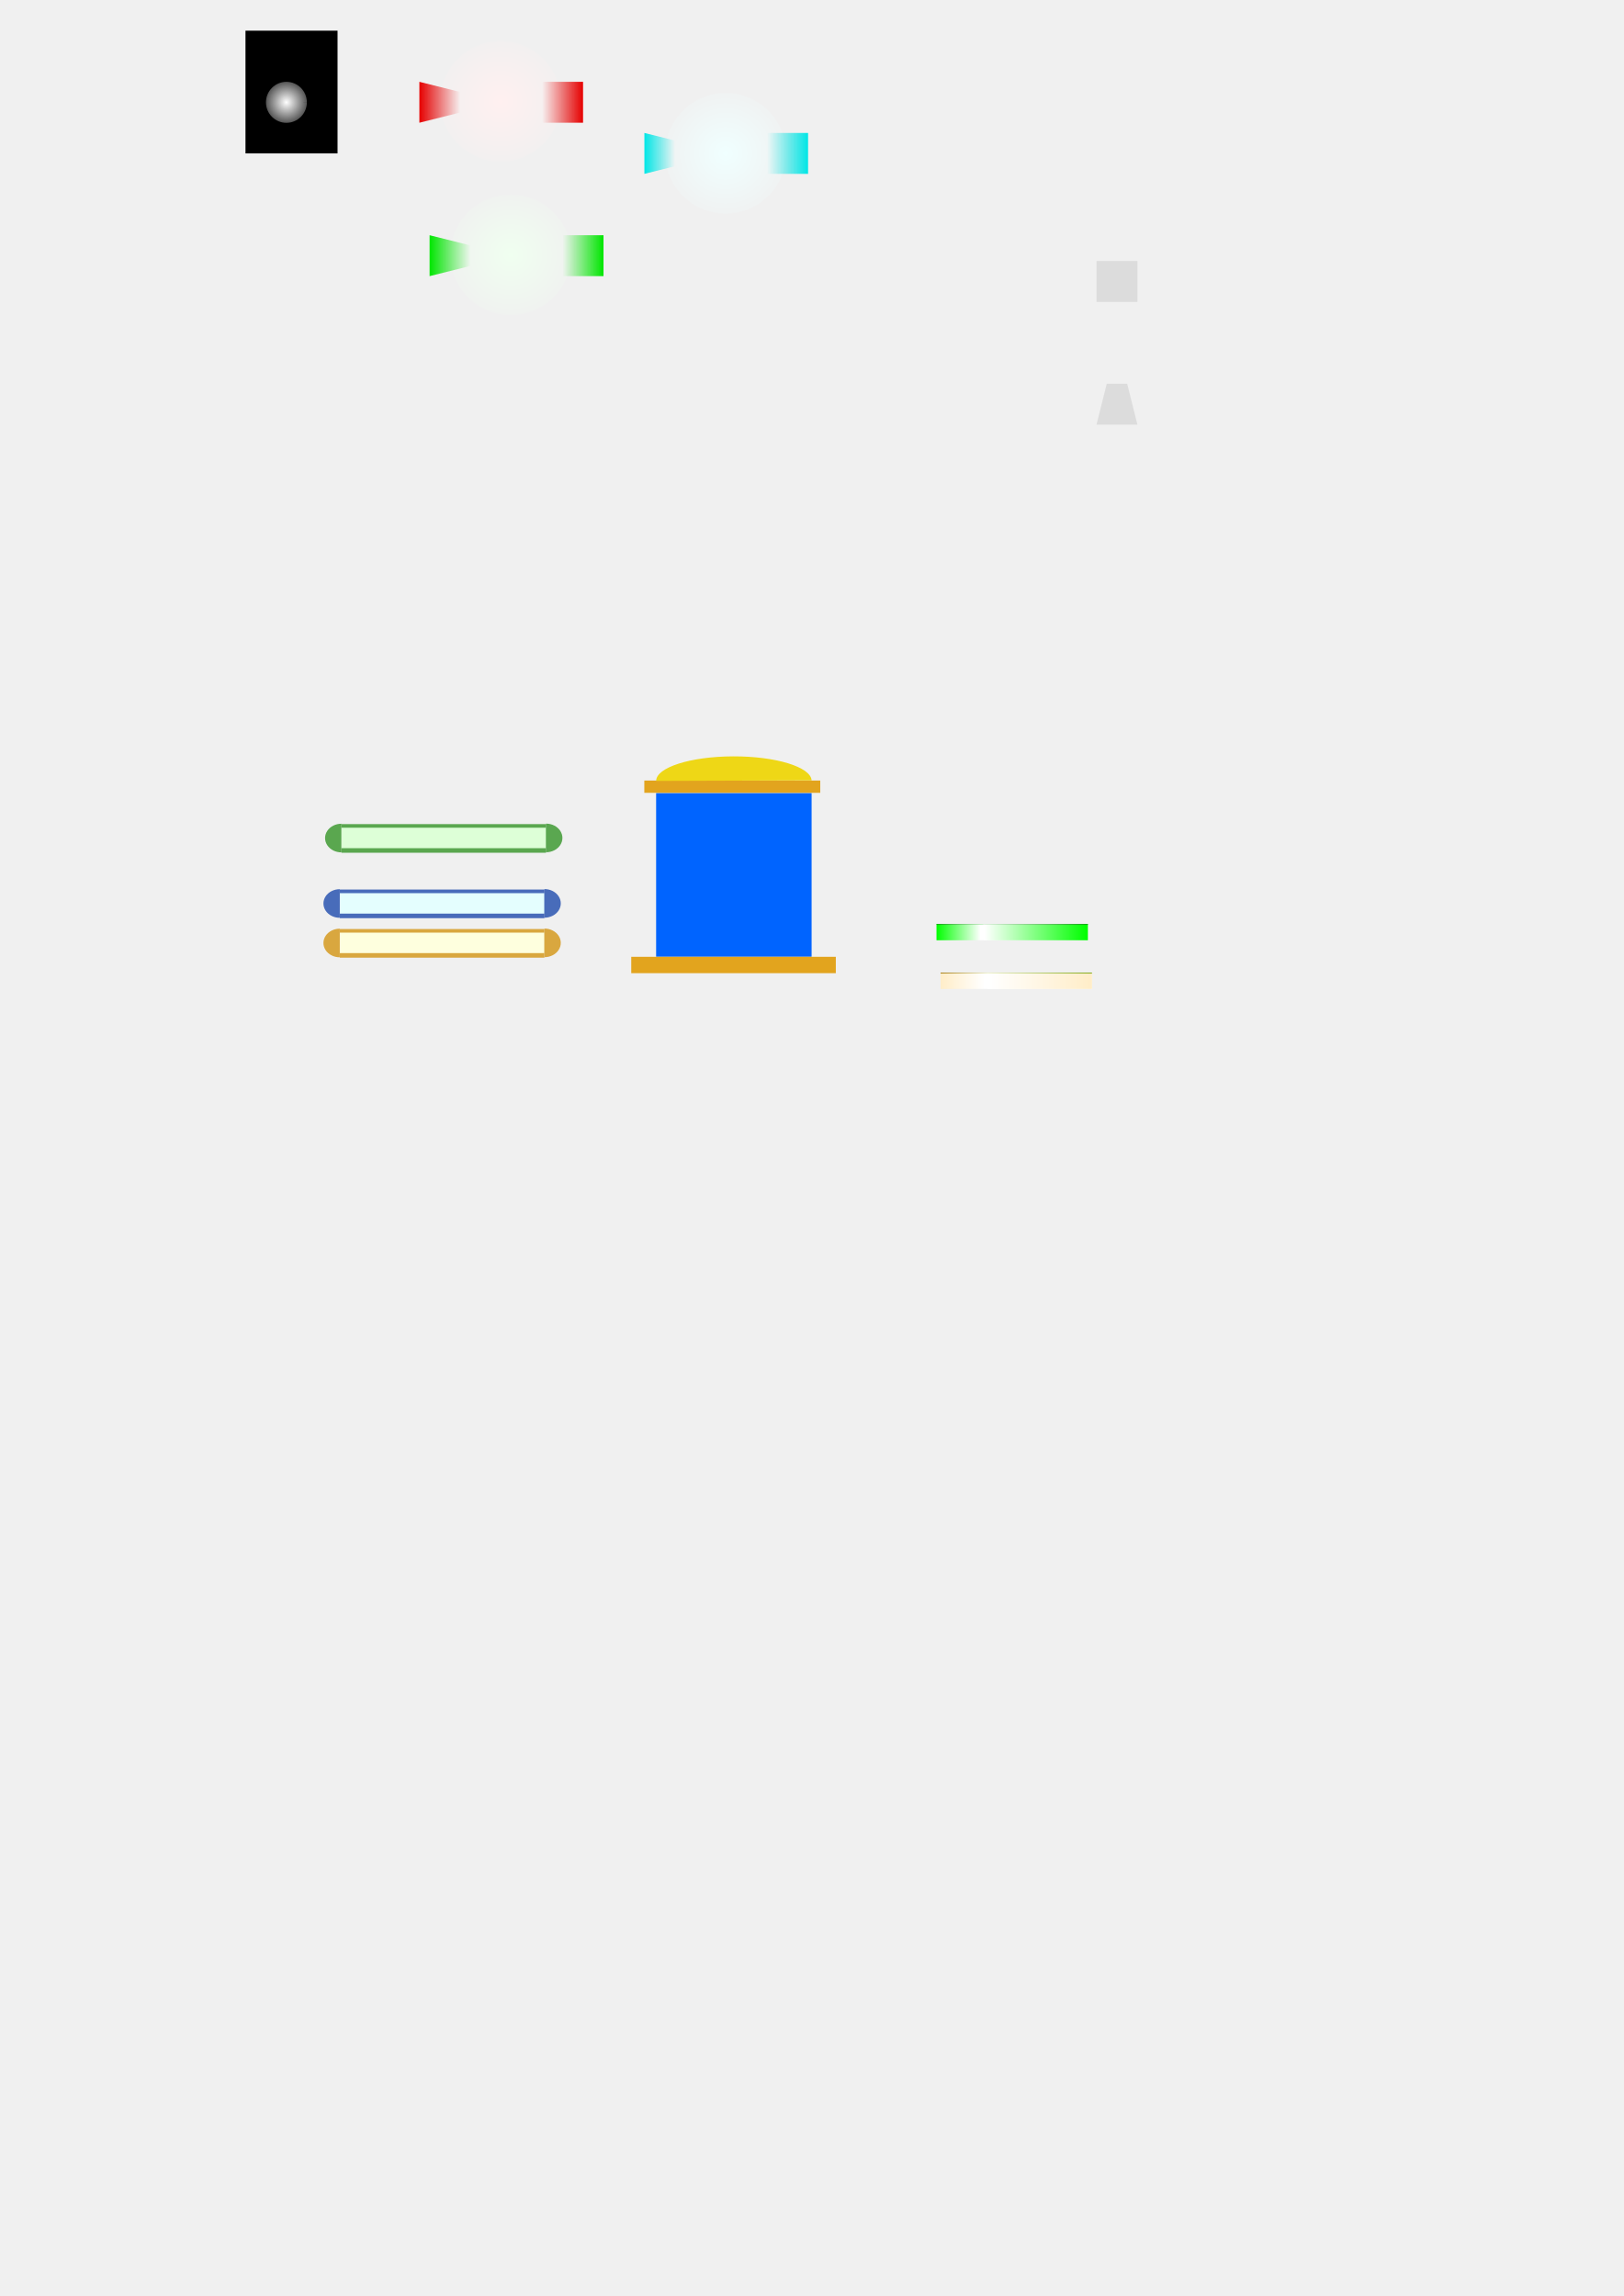
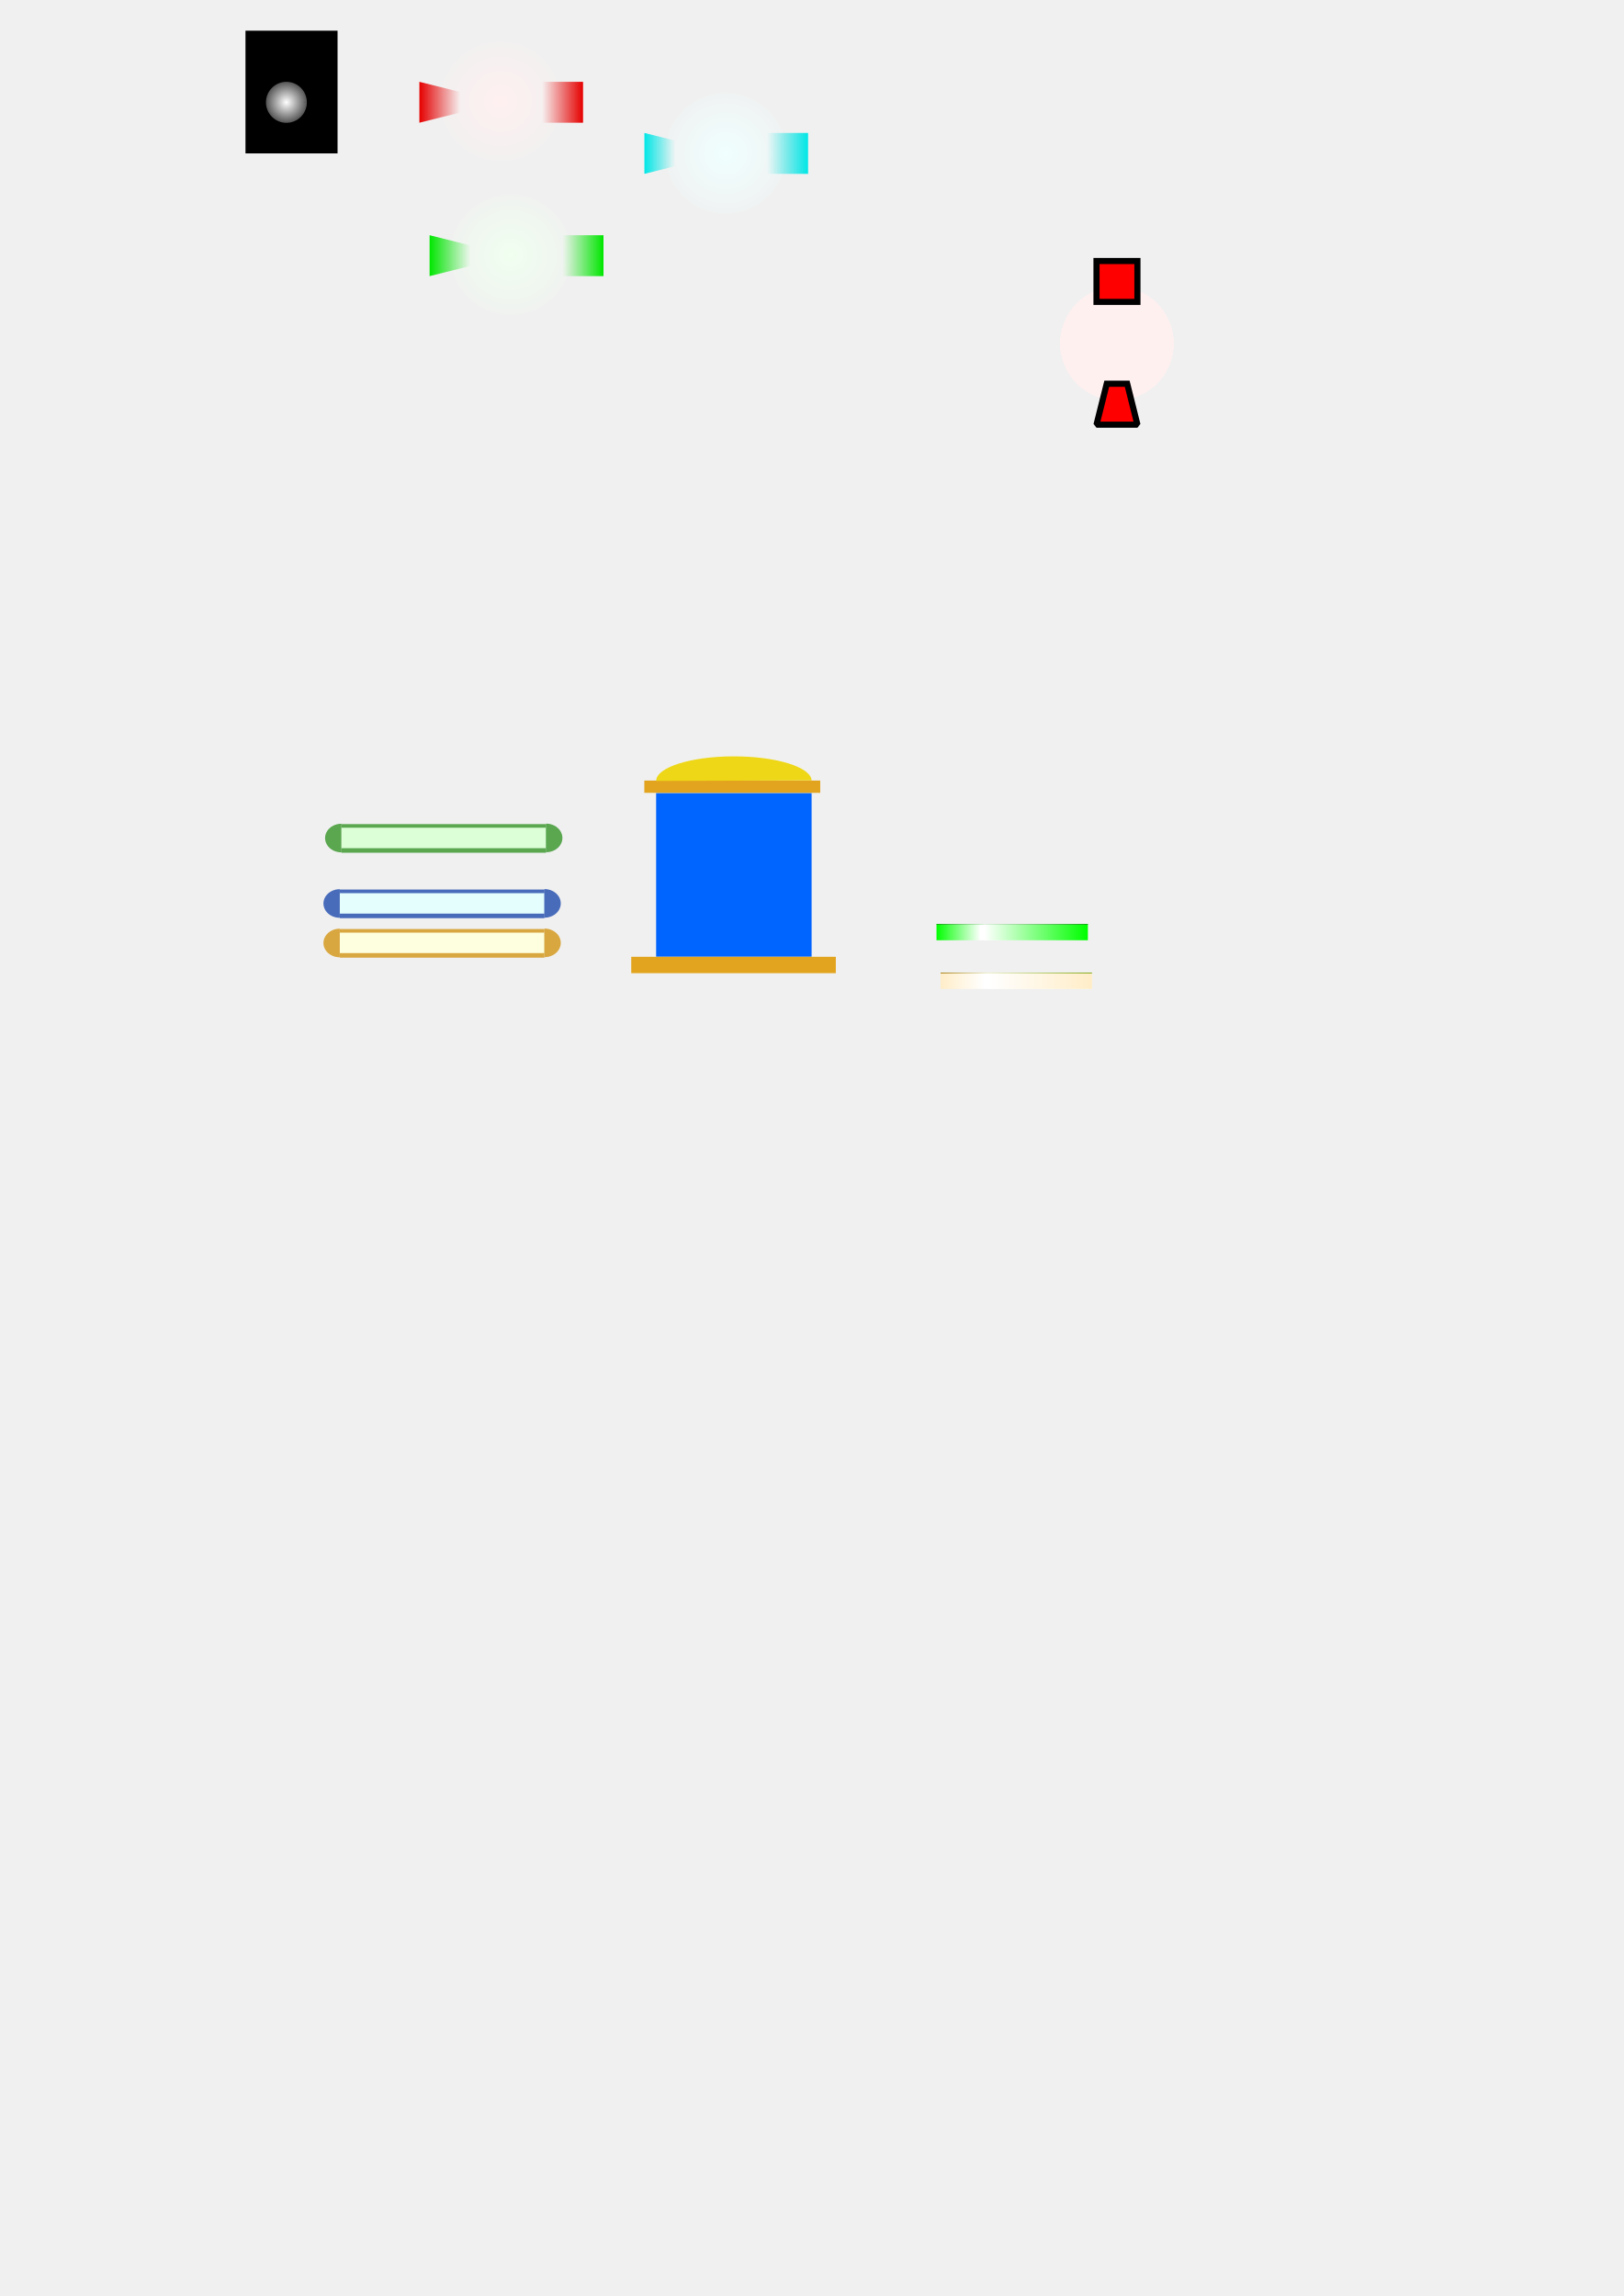
- <svg xmlns="http://www.w3.org/2000/svg" xmlns:xlink="http://www.w3.org/1999/xlink" id="svg8" version="1.1" viewBox="0 0 210 297" height="297mm" width="210mm">
+ <svg xmlns="http://www.w3.org/2000/svg" xmlns:xlink="http://www.w3.org/1999/xlink" width="210mm" height="297mm" viewBox="0 0 210 297" version="1.1" id="svg8">
  <defs id="defs2">
    <linearGradient id="linearGradient902">
-       <stop id="stop898" offset="0" style="stop-color:#ffffff;stop-opacity:1;" />
-       <stop id="stop900" offset="1" style="stop-color:#ffffff;stop-opacity:0;" />
+       <stop style="stop-color:#ffffff;stop-opacity:1;" offset="0" id="stop898" />
+       <stop style="stop-color:#ffffff;stop-opacity:0;" offset="1" id="stop900" />
    </linearGradient>
    <linearGradient id="linearGradient993">
-       <stop id="stop989" offset="0" style="stop-color:#00e600;stop-opacity:1;" />
-       <stop id="stop991" offset="1" style="stop-color:#00e600;stop-opacity:0;" />
+       <stop style="stop-color:#00e600;stop-opacity:1;" offset="0" id="stop989" />
+       <stop style="stop-color:#00e600;stop-opacity:0;" offset="1" id="stop991" />
    </linearGradient>
    <linearGradient id="linearGradient961">
-       <stop id="stop957" offset="0" style="stop-color:#00e600;stop-opacity:1;" />
-       <stop id="stop959" offset="1" style="stop-color:#00e600;stop-opacity:0;" />
+       <stop style="stop-color:#00e600;stop-opacity:1;" offset="0" id="stop957" />
+       <stop style="stop-color:#00e600;stop-opacity:0;" offset="1" id="stop959" />
    </linearGradient>
    <linearGradient id="linearGradient929">
-       <stop id="stop925" offset="0" style="stop-color:#00e6e6;stop-opacity:1;" />
-       <stop id="stop927" offset="1" style="stop-color:#00e6e6;stop-opacity:0;" />
+       <stop style="stop-color:#00e6e6;stop-opacity:1;" offset="0" id="stop925" />
+       <stop style="stop-color:#00e6e6;stop-opacity:0;" offset="1" id="stop927" />
    </linearGradient>
    <linearGradient id="linearGradient895">
-       <stop id="stop891" offset="0" style="stop-color:#00e6e6;stop-opacity:1;" />
-       <stop id="stop893" offset="1" style="stop-color:#00e0e0;stop-opacity:0" />
+       <stop style="stop-color:#00e6e6;stop-opacity:1;" offset="0" id="stop891" />
+       <stop style="stop-color:#00e0e0;stop-opacity:0" offset="1" id="stop893" />
    </linearGradient>
    <linearGradient id="linearGradient1089">
-       <stop id="stop1085" offset="0" style="stop-color:#e60000;stop-opacity:1;" />
-       <stop id="stop1087" offset="1" style="stop-color:#e60000;stop-opacity:0;" />
+       <stop style="stop-color:#e60000;stop-opacity:1;" offset="0" id="stop1085" />
+       <stop style="stop-color:#e60000;stop-opacity:0;" offset="1" id="stop1087" />
    </linearGradient>
    <linearGradient id="linearGradient1012">
-       <stop id="stop1008" offset="0" style="stop-color:#e60000;stop-opacity:1;" />
-       <stop id="stop1010" offset="1" style="stop-color:#e60000;stop-opacity:0;" />
+       <stop style="stop-color:#e60000;stop-opacity:1;" offset="0" id="stop1008" />
+       <stop style="stop-color:#e60000;stop-opacity:0;" offset="1" id="stop1010" />
    </linearGradient>
    <linearGradient id="linearGradient981">
-       <stop id="stop977" offset="0" style="stop-color:#00ff00;stop-opacity:1;" />
-       <stop id="stop979" offset="1" style="stop-color:#00ff00;stop-opacity:0;" />
+       <stop style="stop-color:#00ff00;stop-opacity:1;" offset="0" id="stop977" />
+       <stop style="stop-color:#00ff00;stop-opacity:0;" offset="1" id="stop979" />
    </linearGradient>
    <linearGradient id="linearGradient947">
-       <stop id="stop943" offset="0" style="stop-color:#ff0000;stop-opacity:1;" />
-       <stop id="stop945" offset="1" style="stop-color:#ff0000;stop-opacity:0;" />
+       <stop style="stop-color:#ff0000;stop-opacity:1;" offset="0" id="stop943" />
+       <stop style="stop-color:#ff0000;stop-opacity:0;" offset="1" id="stop945" />
    </linearGradient>
    <linearGradient id="linearGradient909">
-       <stop id="stop905" offset="0" style="stop-color:#00ffff;stop-opacity:1;" />
-       <stop id="stop907" offset="1" style="stop-color:#00ffff;stop-opacity:0;" />
+       <stop style="stop-color:#00ffff;stop-opacity:1;" offset="0" id="stop905" />
+       <stop style="stop-color:#00ffff;stop-opacity:0;" offset="1" id="stop907" />
    </linearGradient>
-     <radialGradient r="7.823" fy="19.839" fx="93.848" cy="19.839" cx="93.848" gradientTransform="matrix(1.193773,0.01019512,-0.01010368,1.183064,-17.98481,-4.588555)" gradientUnits="userSpaceOnUse" id="radialGradient913" xlink:href="#linearGradient909" />
-     <radialGradient gradientUnits="userSpaceOnUse" gradientTransform="matrix(1.193122,0.01525267,-0.01493665,1.168402,-12.30872,-3.195326)" r="7.823" fy="13.11" fx="64.749" cy="13.11" cx="64.749" id="radialGradient949" xlink:href="#linearGradient947" />
-     <radialGradient gradientUnits="userSpaceOnUse" gradientTransform="matrix(1.194781,0.01127795,-0.01104233,1.169819,-12.50316,-6.34295)" r="7.823" fy="32.964" fx="66.059" cy="32.964" cx="66.059" id="radialGradient983" xlink:href="#linearGradient981" />
-     <linearGradient gradientUnits="userSpaceOnUse" y2="13.229" x2="70.115" y1="13.229" x1="75.406" id="linearGradient1014" xlink:href="#linearGradient1012" />
-     <linearGradient gradientTransform="matrix(1.999999,0,0,1,-56.88539,0)" gradientUnits="userSpaceOnUse" y2="13.229" x2="58.208" y1="13.229" x1="55.562" id="linearGradient1091" xlink:href="#linearGradient1089" />
-     <linearGradient y2="19.844" x2="99.219" y1="19.844" x1="104.51" gradientUnits="userSpaceOnUse" id="linearGradient899" xlink:href="#linearGradient895" />
-     <linearGradient gradientUnits="userSpaceOnUse" y2="19.844" x2="87.312" y1="19.844" x1="83.344" id="linearGradient931" xlink:href="#linearGradient929" />
-     <linearGradient gradientUnits="userSpaceOnUse" y2="33.073" x2="72.76" y1="33.073" x1="78.052" id="linearGradient963" xlink:href="#linearGradient961" />
-     <linearGradient gradientUnits="userSpaceOnUse" y2="33.073" x2="60.854" y1="33.073" x1="55.562" id="linearGradient995" xlink:href="#linearGradient993" />
-     <radialGradient gradientUnits="userSpaceOnUse" gradientTransform="matrix(1.499999,-1.7263886e-6,1.7167694e-6,1.502868,-18.52083,-6.656276)" r="2.646" fy="13.237" fx="37.042" cy="13.237" cx="37.042" id="radialGradient904" xlink:href="#linearGradient902" />
+     <radialGradient xlink:href="#linearGradient909" id="radialGradient913" gradientUnits="userSpaceOnUse" gradientTransform="matrix(1.193773,0.01019512,-0.01010368,1.183064,-17.98481,-4.588555)" cx="93.848" cy="19.839" fx="93.848" fy="19.839" r="7.823" />
+     <radialGradient xlink:href="#linearGradient947" id="radialGradient949" cx="64.749" cy="13.11" fx="64.749" fy="13.11" r="7.823" gradientTransform="matrix(1.193122,0.01525267,-0.01493665,1.168402,-12.30872,-3.195326)" gradientUnits="userSpaceOnUse" />
+     <radialGradient xlink:href="#linearGradient981" id="radialGradient983" cx="66.059" cy="32.964" fx="66.059" fy="32.964" r="7.823" gradientTransform="matrix(1.194781,0.01127795,-0.01104233,1.169819,-12.50316,-6.34295)" gradientUnits="userSpaceOnUse" />
+     <linearGradient xlink:href="#linearGradient1012" id="linearGradient1014" x1="75.406" y1="13.229" x2="70.115" y2="13.229" gradientUnits="userSpaceOnUse" />
+     <linearGradient xlink:href="#linearGradient1089" id="linearGradient1091" x1="55.562" y1="13.229" x2="58.208" y2="13.229" gradientUnits="userSpaceOnUse" gradientTransform="matrix(1.999999,0,0,1,-56.88539,0)" />
+     <linearGradient xlink:href="#linearGradient895" id="linearGradient899" gradientUnits="userSpaceOnUse" x1="104.51" y1="19.844" x2="99.219" y2="19.844" />
+     <linearGradient xlink:href="#linearGradient929" id="linearGradient931" x1="83.344" y1="19.844" x2="87.312" y2="19.844" gradientUnits="userSpaceOnUse" />
+     <linearGradient xlink:href="#linearGradient961" id="linearGradient963" x1="78.052" y1="33.073" x2="72.76" y2="33.073" gradientUnits="userSpaceOnUse" />
+     <linearGradient xlink:href="#linearGradient993" id="linearGradient995" x1="55.562" y1="33.073" x2="60.854" y2="33.073" gradientUnits="userSpaceOnUse" />
+     <radialGradient xlink:href="#linearGradient902" id="radialGradient904" cx="37.042" cy="13.237" fx="37.042" fy="13.237" r="2.646" gradientTransform="matrix(1.499999,-1.7263886e-6,1.7167694e-6,1.502868,-18.52083,-6.656276)" gradientUnits="userSpaceOnUse" />
    <linearGradient id="linearGradient2925">
-       <stop style="stop-color:#00ff00;stop-opacity:1;" offset="0" id="stop2921" />
-       <stop style="stop-color:#ffffff;stop-opacity:1" offset="1" id="stop2923" />
+       <stop id="stop2921" offset="0" style="stop-color:#00ff00;stop-opacity:1;" />
+       <stop id="stop2923" offset="1" style="stop-color:#ffffff;stop-opacity:1" />
    </linearGradient>
    <linearGradient id="linearGradient3025">
-       <stop style="stop-color:#00a000;stop-opacity:1" offset="0" id="stop3021" />
-       <stop style="stop-color:#c8f0c8;stop-opacity:1" offset="1" id="stop3023" />
+       <stop id="stop3021" offset="0" style="stop-color:#00a000;stop-opacity:1" />
+       <stop id="stop3023" offset="1" style="stop-color:#c8f0c8;stop-opacity:1" />
    </linearGradient>
    <linearGradient id="linearGradient3057">
-       <stop id="stop3053" offset="0" style="stop-color:#dcf0dc;stop-opacity:1" />
-       <stop id="stop3055" offset="1" style="stop-color:#00a000;stop-opacity:1" />
+       <stop style="stop-color:#dcf0dc;stop-opacity:1" offset="0" id="stop3053" />
+       <stop style="stop-color:#00a000;stop-opacity:1" offset="1" id="stop3055" />
    </linearGradient>
    <linearGradient id="linearGradient4729">
-       <stop id="stop4725" offset="0" style="stop-color:#ffedc8;stop-opacity:1" />
-       <stop id="stop4727" offset="1" style="stop-color:#ffffff;stop-opacity:1" />
+       <stop style="stop-color:#ffedc8;stop-opacity:1" offset="0" id="stop4725" />
+       <stop style="stop-color:#ffffff;stop-opacity:1" offset="1" id="stop4727" />
    </linearGradient>
    <linearGradient id="linearGradient4741">
-       <stop id="stop4737" offset="0" style="stop-color:#a07300;stop-opacity:1" />
-       <stop id="stop4739" offset="1" style="stop-color:#edf0c8;stop-opacity:1" />
+       <stop style="stop-color:#a07300;stop-opacity:1" offset="0" id="stop4737" />
+       <stop style="stop-color:#edf0c8;stop-opacity:1" offset="1" id="stop4739" />
    </linearGradient>
    <linearGradient id="linearGradient4747">
-       <stop style="stop-color:#edf0c8;stop-opacity:1" offset="0" id="stop4743" />
-       <stop style="stop-color:#73a000;stop-opacity:1" offset="1" id="stop4745" />
+       <stop id="stop4743" offset="0" style="stop-color:#edf0c8;stop-opacity:1" />
+       <stop id="stop4745" offset="1" style="stop-color:#73a000;stop-opacity:1" />
    </linearGradient>
-     <linearGradient y2="155.707" x2="91.017" y1="155.707" x1="87.114" gradientTransform="matrix(0.7492036,0,0,0.288417,30.11317,-165.8038)" gradientUnits="userSpaceOnUse" id="linearGradient1231" xlink:href="#linearGradient4729" />
-     <linearGradient y2="155.327" x2="87.262" y1="155.327" x1="100.423" gradientTransform="matrix(0.5154145,0,0,0.288417,53.61873,76.04374)" gradientUnits="userSpaceOnUse" id="linearGradient1233" xlink:href="#linearGradient4729" />
-     <linearGradient y2="153.921" x2="91.304" y1="153.921" x1="87.114" gradientTransform="matrix(0.7492036,0,0,0.288417,30.11316,76.04374)" gradientUnits="userSpaceOnUse" id="linearGradient1235" xlink:href="#linearGradient4741" />
-     <linearGradient y2="153.921" x2="91.304" y1="153.921" x1="87.114" gradientTransform="matrix(1.660778,0,0,0.288417,-46.19653,76.04374)" gradientUnits="userSpaceOnUse" id="linearGradient1237" xlink:href="#linearGradient4747" />
-     <linearGradient y2="155.707" x2="91.017" y1="155.707" x1="87.114" gradientTransform="matrix(0.7492036,0,0,0.288417,27.46732,-168.0031)" gradientUnits="userSpaceOnUse" id="linearGradient1279" xlink:href="#linearGradient2925" />
-     <linearGradient y2="155.327" x2="87.262" y1="155.327" x1="100.423" gradientTransform="matrix(0.5154145,0,0,0.288417,50.97287,78.24309)" gradientUnits="userSpaceOnUse" id="linearGradient1281" xlink:href="#linearGradient2925" />
-     <linearGradient y2="153.921" x2="91.304" y1="153.921" x1="87.114" gradientTransform="matrix(0.7492036,0,0,0.288417,27.46732,78.24309)" gradientUnits="userSpaceOnUse" id="linearGradient1283" xlink:href="#linearGradient3025" />
-     <linearGradient y2="153.921" x2="91.304" y1="153.921" x1="87.114" gradientTransform="matrix(1.660778,0,0,0.288417,-48.84237,78.24309)" gradientUnits="userSpaceOnUse" id="linearGradient1285" xlink:href="#linearGradient3057" />
+     <linearGradient xlink:href="#linearGradient4729" id="linearGradient1231" gradientUnits="userSpaceOnUse" gradientTransform="matrix(0.7492036,0,0,0.288417,30.11317,-165.8038)" x1="87.114" y1="155.707" x2="91.017" y2="155.707" />
+     <linearGradient xlink:href="#linearGradient4729" id="linearGradient1233" gradientUnits="userSpaceOnUse" gradientTransform="matrix(0.5154145,0,0,0.288417,53.61873,76.04374)" x1="100.423" y1="155.327" x2="87.262" y2="155.327" />
+     <linearGradient xlink:href="#linearGradient4741" id="linearGradient1235" gradientUnits="userSpaceOnUse" gradientTransform="matrix(0.7492036,0,0,0.288417,30.11316,76.04374)" x1="87.114" y1="153.921" x2="91.304" y2="153.921" />
+     <linearGradient xlink:href="#linearGradient4747" id="linearGradient1237" gradientUnits="userSpaceOnUse" gradientTransform="matrix(1.660778,0,0,0.288417,-46.19653,76.04374)" x1="87.114" y1="153.921" x2="91.304" y2="153.921" />
+     <linearGradient xlink:href="#linearGradient2925" id="linearGradient1279" gradientUnits="userSpaceOnUse" gradientTransform="matrix(0.7492036,0,0,0.288417,27.46732,-168.0031)" x1="87.114" y1="155.707" x2="91.017" y2="155.707" />
+     <linearGradient xlink:href="#linearGradient2925" id="linearGradient1281" gradientUnits="userSpaceOnUse" gradientTransform="matrix(0.5154145,0,0,0.288417,50.97287,78.24309)" x1="100.423" y1="155.327" x2="87.262" y2="155.327" />
+     <linearGradient xlink:href="#linearGradient3025" id="linearGradient1283" gradientUnits="userSpaceOnUse" gradientTransform="matrix(0.7492036,0,0,0.288417,27.46732,78.24309)" x1="87.114" y1="153.921" x2="91.304" y2="153.921" />
+     <linearGradient xlink:href="#linearGradient3057" id="linearGradient1285" gradientUnits="userSpaceOnUse" gradientTransform="matrix(1.660778,0,0,0.288417,-48.84237,78.24309)" x1="87.114" y1="153.921" x2="91.304" y2="153.921" />
  </defs>
  <g id="layer2" />
  <g id="layer1">
-     <rect y="3.969" x="31.75" height="15.875" width="11.906" id="rect906" style="fill:#000000;fill-opacity:1;stroke-width:0.265" />
-     <rect ry="0" y="10.583" x="70.115" height="5.292" width="5.292" id="rect985" style="opacity:1;fill:url(#linearGradient1014);fill-opacity:1;stroke:none;stroke-width:0.231;stroke-miterlimit:1.6;stroke-dasharray:none;stroke-opacity:1" />
-     <ellipse ry="7.808" rx="7.823" cy="19.839" cx="93.848" id="path10-5" style="mix-blend-mode:lighten;fill:url(#radialGradient913);fill-opacity:1;fill-rule:evenodd;stroke:none;stroke-width:0.202;stroke-miterlimit:1.6;stroke-dasharray:none;stroke-opacity:1" />
-     <ellipse ry="7.808" rx="7.823" cy="32.964" cx="66.059" id="path10-5-7" style="mix-blend-mode:lighten;fill:url(#radialGradient983);fill-opacity:1;fill-rule:evenodd;stroke:none;stroke-width:0.202;stroke-miterlimit:1.6;stroke-dasharray:none;stroke-opacity:1" />
-     <ellipse ry="7.808" rx="7.823" cy="13.11" cx="64.749" id="path10-5-2" style="mix-blend-mode:lighten;fill:url(#radialGradient949);fill-opacity:1;fill-rule:evenodd;stroke:none;stroke-width:0.202;stroke-miterlimit:1.6;stroke-dasharray:none;stroke-opacity:1" />
-     <path id="path1053" d="m 56.885,10.583 2.646,1.323 v 2.646 L 56.885,15.875 Z" style="fill:#eb0000;fill-opacity:0;stroke:none;stroke-width:0.265;stroke-linecap:butt;stroke-linejoin:miter;stroke-miterlimit:4;stroke-dasharray:none;stroke-opacity:1" />
-     <path id="path1055" d="m 56.885,10.583 2.646,1.323 v 2.646 L 56.885,15.875 v -5.292" style="fill:#170000;fill-opacity:0;stroke:none;stroke-width:0.265px;stroke-linecap:butt;stroke-linejoin:miter;stroke-opacity:1" />
-     <path id="path1057" d="m 56.885,10.583 2.646,1.323 v 2.646 L 56.885,15.875 Z" style="fill:#d70000;fill-opacity:0;stroke:none;stroke-width:0.265;stroke-linecap:butt;stroke-linejoin:miter;stroke-miterlimit:4;stroke-dasharray:none;stroke-opacity:1" />
-     <path id="path1083" d="m 54.24,10.583 5.292,1.323 v 2.646 L 54.24,15.875 Z" style="fill:url(#linearGradient1091);fill-opacity:1;stroke:none;stroke-width:0.374px;stroke-linecap:butt;stroke-linejoin:miter;stroke-opacity:1" />
-     <rect ry="0" y="17.198" x="99.219" height="5.292" width="5.292" id="rect985-5" style="opacity:1;fill:url(#linearGradient899);fill-opacity:1;stroke:none;stroke-width:0.231;stroke-miterlimit:1.6;stroke-dasharray:none;stroke-opacity:1" />
-     <path id="path1083-2" d="m 83.344,17.198 5.292,1.323 v 2.646 l -5.292,1.323 z" style="fill:url(#linearGradient931);fill-opacity:1;stroke:none;stroke-width:0.374px;stroke-linecap:butt;stroke-linejoin:miter;stroke-opacity:1" />
-     <rect ry="0" y="30.427" x="72.76" height="5.292" width="5.292" id="rect985-5-7" style="opacity:1;fill:url(#linearGradient963);fill-opacity:1;stroke:none;stroke-width:0.231;stroke-miterlimit:1.6;stroke-dasharray:none;stroke-opacity:1" />
-     <path id="path1083-2-6" d="M 55.562,30.427 60.854,31.75 v 2.646 L 55.562,35.719 Z" style="fill:url(#linearGradient995);fill-opacity:1;stroke:none;stroke-width:0.374px;stroke-linecap:butt;stroke-linejoin:miter;stroke-opacity:1" />
-     <path d="m 39.688,13.237 a 2.646,2.653 0 0 1 -2.644,2.653 2.646,2.653 0 0 1 -2.648,-2.65 2.646,2.653 0 0 1 2.64,-2.657 2.646,2.653 0 0 1 2.652,2.646 l -2.646,0.008 z" id="path887" style="fill:url(#radialGradient904);fill-opacity:1;stroke-width:0.151" />
-     <g id="g4763" transform="matrix(1.946234,0,0,2.122907,-63.97866,-129.8155)" style="opacity:1">
-       <rect style="fill:url(#linearGradient1231);fill-opacity:1;stroke:none;stroke-width:0.03;stroke-miterlimit:4;stroke-dasharray:none" id="rect2919-5" width="10.06" height="0.973" x="95.379" y="-121.41" transform="scale(1,-1)" />
-       <rect y="120.437" x="98.519" height="0.973" width="6.921" id="rect2919-1-6" style="fill:url(#linearGradient1233);fill-opacity:1;stroke:none;stroke-width:0.025;stroke-miterlimit:4;stroke-dasharray:none" />
-       <path style="fill:none;stroke:url(#linearGradient1235);stroke-width:0.05;stroke-linecap:butt;stroke-linejoin:miter;stroke-miterlimit:4;stroke-dasharray:none;stroke-opacity:1" d="m 95.379,120.437 h 3.139" id="path3019-1" />
-       <path id="path3019-3-3" d="m 98.481,120.437 h 6.959" style="fill:none;stroke:url(#linearGradient1237);stroke-width:0.05;stroke-linecap:butt;stroke-linejoin:miter;stroke-miterlimit:4;stroke-dasharray:none;stroke-opacity:1" />
+     <rect style="fill:#000000;fill-opacity:1;stroke-width:0.265" id="rect906" width="11.906" height="15.875" x="31.75" y="3.969" />
+     <rect style="opacity:1;fill:url(#linearGradient1014);fill-opacity:1;stroke:none;stroke-width:0.231;stroke-miterlimit:1.6;stroke-dasharray:none;stroke-opacity:1" id="rect985" width="5.292" height="5.292" x="70.115" y="10.583" ry="0" />
+     <ellipse style="mix-blend-mode:lighten;fill:url(#radialGradient913);fill-opacity:1;fill-rule:evenodd;stroke:none;stroke-width:0.202;stroke-miterlimit:1.6;stroke-dasharray:none;stroke-opacity:1" id="path10-5" cx="93.848" cy="19.839" rx="7.823" ry="7.808" />
+     <ellipse style="mix-blend-mode:lighten;fill:url(#radialGradient983);fill-opacity:1;fill-rule:evenodd;stroke:none;stroke-width:0.202;stroke-miterlimit:1.6;stroke-dasharray:none;stroke-opacity:1" id="path10-5-7" cx="66.059" cy="32.964" rx="7.823" ry="7.808" />
+     <ellipse style="mix-blend-mode:lighten;fill:url(#radialGradient949);fill-opacity:1;fill-rule:evenodd;stroke:none;stroke-width:0.202;stroke-miterlimit:1.6;stroke-dasharray:none;stroke-opacity:1" id="path10-5-2" cx="64.749" cy="13.11" rx="7.823" ry="7.808" />
+     <path style="fill:#eb0000;fill-opacity:0;stroke:none;stroke-width:0.265;stroke-linecap:butt;stroke-linejoin:miter;stroke-miterlimit:4;stroke-dasharray:none;stroke-opacity:1" d="m 56.885,10.583 2.646,1.323 v 2.646 L 56.885,15.875 Z" id="path1053" />
+     <path style="fill:#170000;fill-opacity:0;stroke:none;stroke-width:0.265px;stroke-linecap:butt;stroke-linejoin:miter;stroke-opacity:1" d="m 56.885,10.583 2.646,1.323 v 2.646 L 56.885,15.875 v -5.292" id="path1055" />
+     <path style="fill:#d70000;fill-opacity:0;stroke:none;stroke-width:0.265;stroke-linecap:butt;stroke-linejoin:miter;stroke-miterlimit:4;stroke-dasharray:none;stroke-opacity:1" d="m 56.885,10.583 2.646,1.323 v 2.646 L 56.885,15.875 Z" id="path1057" />
+     <path style="fill:url(#linearGradient1091);fill-opacity:1;stroke:none;stroke-width:0.374px;stroke-linecap:butt;stroke-linejoin:miter;stroke-opacity:1" d="m 54.24,10.583 5.292,1.323 v 2.646 L 54.24,15.875 Z" id="path1083" />
+     <rect style="opacity:1;fill:url(#linearGradient899);fill-opacity:1;stroke:none;stroke-width:0.231;stroke-miterlimit:1.6;stroke-dasharray:none;stroke-opacity:1" id="rect985-5" width="5.292" height="5.292" x="99.219" y="17.198" ry="0" />
+     <path style="fill:url(#linearGradient931);fill-opacity:1;stroke:none;stroke-width:0.374px;stroke-linecap:butt;stroke-linejoin:miter;stroke-opacity:1" d="m 83.344,17.198 5.292,1.323 v 2.646 l -5.292,1.323 z" id="path1083-2" />
+     <rect style="opacity:1;fill:url(#linearGradient963);fill-opacity:1;stroke:none;stroke-width:0.231;stroke-miterlimit:1.6;stroke-dasharray:none;stroke-opacity:1" id="rect985-5-7" width="5.292" height="5.292" x="72.76" y="30.427" ry="0" />
+     <path style="fill:url(#linearGradient995);fill-opacity:1;stroke:none;stroke-width:0.374px;stroke-linecap:butt;stroke-linejoin:miter;stroke-opacity:1" d="M 55.562,30.427 60.854,31.75 v 2.646 L 55.562,35.719 Z" id="path1083-2-6" />
+     <path style="fill:url(#radialGradient904);fill-opacity:1;stroke-width:0.151" id="path887" d="m 39.688,13.237 a 2.646,2.653 0 0 1 -2.644,2.653 2.646,2.653 0 0 1 -2.648,-2.65 2.646,2.653 0 0 1 2.64,-2.657 2.646,2.653 0 0 1 2.652,2.646 l -2.646,0.008 z" />
+     <g style="opacity:1" transform="matrix(1.946234,0,0,2.122907,-63.97866,-129.8155)" id="g4763">
+       <rect transform="scale(1,-1)" y="-121.41" x="95.379" height="0.973" width="10.06" id="rect2919-5" style="fill:url(#linearGradient1231);fill-opacity:1;stroke:none;stroke-width:0.03;stroke-miterlimit:4;stroke-dasharray:none" />
+       <rect style="fill:url(#linearGradient1233);fill-opacity:1;stroke:none;stroke-width:0.025;stroke-miterlimit:4;stroke-dasharray:none" id="rect2919-1-6" width="6.921" height="0.973" x="98.519" y="120.437" />
+       <path id="path3019-1" d="m 95.379,120.437 h 3.139" style="fill:none;stroke:url(#linearGradient1235);stroke-width:0.05;stroke-linecap:butt;stroke-linejoin:miter;stroke-miterlimit:4;stroke-dasharray:none;stroke-opacity:1" />
+       <path style="fill:none;stroke:url(#linearGradient1237);stroke-width:0.05;stroke-linecap:butt;stroke-linejoin:miter;stroke-miterlimit:4;stroke-dasharray:none;stroke-opacity:1" d="m 98.481,120.437 h 6.959" id="path3019-3-3" />
    </g>
-     <g id="g3920-9" transform="matrix(1.946234,0,0,2.122901,-59.35839,-140.7826)" style="opacity:1">
-       <rect transform="scale(1,-1)" y="-123.61" x="92.733" height="0.973" width="10.06" id="rect2919-5-44" style="fill:url(#linearGradient1279);fill-opacity:1;stroke:none;stroke-width:0.03;stroke-miterlimit:4;stroke-dasharray:none" />
-       <rect style="fill:url(#linearGradient1281);fill-opacity:1;stroke:none;stroke-width:0.025;stroke-miterlimit:4;stroke-dasharray:none" id="rect2919-1-6-2" width="6.921" height="0.973" x="95.873" y="122.637" />
-       <path id="path3019-1-3" d="m 92.733,122.637 h 3.139" style="fill:none;stroke:url(#linearGradient1283);stroke-width:0.05;stroke-linecap:butt;stroke-linejoin:miter;stroke-miterlimit:4;stroke-dasharray:none;stroke-opacity:1" />
-       <path style="fill:none;stroke:url(#linearGradient1285);stroke-width:0.05;stroke-linecap:butt;stroke-linejoin:miter;stroke-miterlimit:4;stroke-dasharray:none;stroke-opacity:1" d="m 95.835,122.637 h 6.959" id="path3019-3-3-8" />
+     <g style="opacity:1" transform="matrix(1.946234,0,0,2.122901,-59.35839,-140.7826)" id="g3920-9">
+       <rect style="fill:url(#linearGradient1279);fill-opacity:1;stroke:none;stroke-width:0.03;stroke-miterlimit:4;stroke-dasharray:none" id="rect2919-5-44" width="10.06" height="0.973" x="92.733" y="-123.61" transform="scale(1,-1)" />
+       <rect y="122.637" x="95.873" height="0.973" width="6.921" id="rect2919-1-6-2" style="fill:url(#linearGradient1281);fill-opacity:1;stroke:none;stroke-width:0.025;stroke-miterlimit:4;stroke-dasharray:none" />
+       <path style="fill:none;stroke:url(#linearGradient1283);stroke-width:0.05;stroke-linecap:butt;stroke-linejoin:miter;stroke-miterlimit:4;stroke-dasharray:none;stroke-opacity:1" d="m 92.733,122.637 h 3.139" id="path3019-1-3" />
+       <path id="path3019-3-3-8" d="m 95.835,122.637 h 6.959" style="fill:none;stroke:url(#linearGradient1285);stroke-width:0.05;stroke-linecap:butt;stroke-linejoin:miter;stroke-miterlimit:4;stroke-dasharray:none;stroke-opacity:1" />
    </g>
    <g id="g1306">
-       <rect y="115.067" x="43.954" height="3.704" width="26.458" id="rect1039-4" style="fill:#0033a2;fill-opacity:0.702;stroke-width:0.045" />
-       <path d="m 118.724,-43.948 a 1.852,2.117 0 0 1 -0.926,1.833 1.852,2.117 0 0 1 -1.852,0 1.852,2.117 0 0 1 -0.926,-1.833 h 1.852 z" style="opacity:0.7;fill:#0033a3;fill-opacity:1;stroke-width:0.037" id="path1037" transform="rotate(90)" />
-       <rect style="fill:#e4fefe;fill-opacity:1;stroke-width:0.038" id="rect1039" width="26.458" height="2.646" x="43.954" y="-118.181" transform="scale(1,-1)" />
-       <path d="m -115.006,70.412 a 1.852,2.117 0 0 1 -0.926,1.833 1.852,2.117 0 0 1 -1.852,0 1.852,2.117 0 0 1 -0.926,-1.833 h 1.852 z" transform="rotate(-90)" id="path1037-7" style="opacity:0.7;fill:#0033a3;fill-opacity:1;stroke-width:0.037" />
+       <rect style="fill:#0033a2;fill-opacity:0.702;stroke-width:0.045" id="rect1039-4" width="26.458" height="3.704" x="43.954" y="115.067" />
+       <path transform="rotate(90)" id="path1037" style="opacity:0.7;fill:#0033a3;fill-opacity:1;stroke-width:0.037" d="m 118.724,-43.948 a 1.852,2.117 0 0 1 -0.926,1.833 1.852,2.117 0 0 1 -1.852,0 1.852,2.117 0 0 1 -0.926,-1.833 h 1.852 z" />
+       <rect transform="scale(1,-1)" y="-118.181" x="43.954" height="2.646" width="26.458" id="rect1039" style="fill:#e4fefe;fill-opacity:1;stroke-width:0.038" />
+       <path style="opacity:0.7;fill:#0033a3;fill-opacity:1;stroke-width:0.037" id="path1037-7" transform="rotate(-90)" d="m -115.006,70.412 a 1.852,2.117 0 0 1 -0.926,1.833 1.852,2.117 0 0 1 -1.852,0 1.852,2.117 0 0 1 -0.926,-1.833 h 1.852 z" />
    </g>
    <g id="g1312">
-       <rect style="fill:#d9a73f;fill-opacity:1;stroke-width:0.045" id="rect1039-4-5" width="26.458" height="3.704" x="43.954" y="120.175" />
-       <path d="m 123.832,-43.948 a 1.852,2.117 0 0 1 -0.926,1.833 1.852,2.117 0 0 1 -1.852,0 1.852,2.117 0 0 1 -0.926,-1.833 h 1.852 z" transform="rotate(90)" id="path1037-72" style="fill:#d9a73f;fill-opacity:1;stroke-width:0.037" />
-       <rect transform="scale(1,-1)" y="-123.288" x="43.954" height="2.646" width="26.458" id="rect1039-1" style="fill:#feffde;fill-opacity:1;stroke-width:0.038" />
-       <path d="m -120.113,70.412 a 1.852,2.117 0 0 1 -0.926,1.833 1.852,2.117 0 0 1 -1.852,0 1.852,2.117 0 0 1 -0.926,-1.833 h 1.852 z" style="fill:#d9a73f;fill-opacity:1;stroke-width:0.037" id="path1037-7-2" transform="rotate(-90)" />
+       <rect y="120.175" x="43.954" height="3.704" width="26.458" id="rect1039-4-5" style="fill:#d9a73f;fill-opacity:1;stroke-width:0.045" />
+       <path style="fill:#d9a73f;fill-opacity:1;stroke-width:0.037" id="path1037-72" transform="rotate(90)" d="m 123.832,-43.948 a 1.852,2.117 0 0 1 -0.926,1.833 1.852,2.117 0 0 1 -1.852,0 1.852,2.117 0 0 1 -0.926,-1.833 h 1.852 z" />
+       <rect style="fill:#feffde;fill-opacity:1;stroke-width:0.038" id="rect1039-1" width="26.458" height="2.646" x="43.954" y="-123.288" transform="scale(1,-1)" />
+       <path transform="rotate(-90)" id="path1037-7-2" style="fill:#d9a73f;fill-opacity:1;stroke-width:0.037" d="m -120.113,70.412 a 1.852,2.117 0 0 1 -0.926,1.833 1.852,2.117 0 0 1 -1.852,0 1.852,2.117 0 0 1 -0.926,-1.833 h 1.852 z" />
    </g>
-     <g transform="matrix(1,0,0,1.000201,0,-0.02249711)" id="g1228">
-       <rect y="102.589" x="84.859" height="21.167" width="20.108" id="rect4902" style="opacity:1;fill:#0064ff;fill-opacity:1;stroke:none;stroke-width:0.099;stroke-miterlimit:4;stroke-dasharray:none;stroke-opacity:1" />
-       <rect y="100.971" x="83.333" height="1.587" width="22.754" id="rect4890" style="opacity:1;fill:#e2a41e;fill-opacity:1;stroke:none;stroke-width:0.116;stroke-miterlimit:4;stroke-dasharray:none;stroke-opacity:1" />
-       <rect y="102.768" x="84.818" height="3.904" width="1.1685403e-05" id="rect4900" style="fill:#ffffff;fill-opacity:1;stroke:none;stroke-width:0.099;stroke-miterlimit:4;stroke-dasharray:none;stroke-opacity:1" />
-       <rect style="opacity:1;fill:#e2a41e;fill-opacity:1;stroke:none;stroke-width:0.145;stroke-miterlimit:4;stroke-dasharray:none;stroke-opacity:1" id="rect4890-5" width="26.458" height="2.117" x="81.642" y="123.765" />
-       <path d="m -84.864,-101.017 a 10.055,3.175 0 0 1 -9.945,3.175 10.055,3.175 0 0 1 -10.163,-3.105" transform="scale(-1)" id="path4929" style="opacity:1;fill:#eed716;fill-opacity:1;stroke:none;stroke-width:0.093;stroke-miterlimit:4;stroke-dasharray:none;stroke-opacity:1" />
+     <g id="g1228" transform="matrix(1,0,0,1.000201,0,-0.02249711)">
+       <rect style="opacity:1;fill:#0064ff;fill-opacity:1;stroke:none;stroke-width:0.099;stroke-miterlimit:4;stroke-dasharray:none;stroke-opacity:1" id="rect4902" width="20.108" height="21.167" x="84.859" y="102.589" />
+       <rect style="opacity:1;fill:#e2a41e;fill-opacity:1;stroke:none;stroke-width:0.116;stroke-miterlimit:4;stroke-dasharray:none;stroke-opacity:1" id="rect4890" width="22.754" height="1.587" x="83.333" y="100.971" />
+       <rect style="fill:#ffffff;fill-opacity:1;stroke:none;stroke-width:0.099;stroke-miterlimit:4;stroke-dasharray:none;stroke-opacity:1" id="rect4900" width="1.1685403e-05" height="3.904" x="84.818" y="102.768" />
+       <rect y="123.765" x="81.642" height="2.117" width="26.458" id="rect4890-5" style="opacity:1;fill:#e2a41e;fill-opacity:1;stroke:none;stroke-width:0.145;stroke-miterlimit:4;stroke-dasharray:none;stroke-opacity:1" />
+       <path style="opacity:1;fill:#eed716;fill-opacity:1;stroke:none;stroke-width:0.093;stroke-miterlimit:4;stroke-dasharray:none;stroke-opacity:1" id="path4929" transform="scale(-1)" d="m -84.864,-101.017 a 10.055,3.175 0 0 1 -9.945,3.175 10.055,3.175 0 0 1 -10.163,-3.105" />
    </g>
-     <rect y="106.603" x="44.165" height="3.704" width="26.458" id="rect1039-4-1" style="fill:#1a870a;fill-opacity:0.702;stroke-width:1;stroke-miterlimit:4;stroke-dasharray:none" />
-     <path style="fill:#1a870b;fill-opacity:0.702;stroke-width:1;stroke-miterlimit:4;stroke-dasharray:none" id="path1037-2" transform="rotate(90)" d="m 110.259,-44.159 a 1.852,2.117 0 0 1 -0.926,1.833 1.852,2.117 0 0 1 -1.852,-1e-6 1.852,2.117 0 0 1 -0.926,-1.833 h 1.852 z" />
-     <rect style="fill:#ddffd7;fill-opacity:1;stroke-width:1;stroke-miterlimit:4;stroke-dasharray:none" id="rect1039-9" width="26.458" height="2.646" x="44.165" y="-109.716" transform="scale(1,-1)" />
-     <path transform="rotate(-90)" id="path1037-7-1" style="opacity:0.7;fill:#19870c;fill-opacity:1;stroke-width:1;stroke-miterlimit:4;stroke-dasharray:none" d="m -106.541,70.623 a 1.852,2.117 0 0 1 -0.926,1.833 1.852,2.117 0 0 1 -1.852,0 1.852,2.117 0 0 1 -0.926,-1.833 h 1.852 z" />
-     <g id="g1057">
-       <ellipse ry="7.808" rx="7.823" cy="144.457" cx="-44.427" id="path10-5-75" style="mix-blend-mode:lighten;fill:#dcdcdc;fill-opacity:1;fill-rule:evenodd;stroke:none;stroke-width:0.202;stroke-miterlimit:1.6;stroke-dasharray:none;stroke-opacity:1" transform="rotate(-90)" />
-       <rect ry="0" y="141.816" x="-39.056" height="5.292" width="5.292" id="rect985-5-2" style="fill:#dcdcdc;fill-opacity:1;stroke:none;stroke-width:0.231;stroke-miterlimit:1.6;stroke-dasharray:none;stroke-opacity:1" transform="rotate(-90)" />
-       <path id="path1083-2-3" d="m 141.816,54.931 1.323,-5.292 h 2.646 l 1.323,5.292 z" style="fill:#dcdcdc;fill-opacity:1;stroke:none;stroke-width:0.374px;stroke-linecap:butt;stroke-linejoin:miter;stroke-opacity:1" />
+     <rect style="fill:#1a870a;fill-opacity:0.702;stroke-width:1;stroke-miterlimit:4;stroke-dasharray:none" id="rect1039-4-1" width="26.458" height="3.704" x="44.165" y="106.603" />
+     <path d="m 110.259,-44.159 a 1.852,2.117 0 0 1 -0.926,1.833 1.852,2.117 0 0 1 -1.852,-1e-6 1.852,2.117 0 0 1 -0.926,-1.833 h 1.852 z" transform="rotate(90)" id="path1037-2" style="fill:#1a870b;fill-opacity:0.702;stroke-width:1;stroke-miterlimit:4;stroke-dasharray:none" />
+     <rect transform="scale(1,-1)" y="-109.716" x="44.165" height="2.646" width="26.458" id="rect1039-9" style="fill:#ddffd7;fill-opacity:1;stroke-width:1;stroke-miterlimit:4;stroke-dasharray:none" />
+     <path d="m -106.541,70.623 a 1.852,2.117 0 0 1 -0.926,1.833 1.852,2.117 0 0 1 -1.852,0 1.852,2.117 0 0 1 -0.926,-1.833 h 1.852 z" style="opacity:0.7;fill:#19870c;fill-opacity:1;stroke-width:1;stroke-miterlimit:4;stroke-dasharray:none" id="path1037-7-1" transform="rotate(-90)" />
+     <g id="g960">
+       <ellipse transform="rotate(-90)" style="mix-blend-mode:lighten;fill:#ff0000;fill-opacity:1;fill-rule:evenodd;stroke:#000000;stroke-width:0.794;stroke-miterlimit:1.6;stroke-dasharray:none;stroke-opacity:1" id="path10-5-75" cx="-44.427" cy="144.457" rx="7.823" ry="7.808" />
+       <rect transform="rotate(-90)" style="fill:#ff0000;fill-opacity:1;stroke:#000000;stroke-width:0.794;stroke-miterlimit:1.6;stroke-dasharray:none;stroke-opacity:1" id="rect985-5-2" width="5.292" height="5.292" x="-39.056" y="141.816" ry="0" />
+       <path style="fill:#ff0000;fill-opacity:1;stroke:#000000;stroke-width:0.794;stroke-linecap:butt;stroke-linejoin:miter;stroke-opacity:1;stroke-miterlimit:1.6;stroke-dasharray:none" d="m 141.816,54.931 1.323,-5.292 h 2.646 l 1.323,5.292 z" id="path1083-2-3" />
    </g>
  </g>
</svg>
